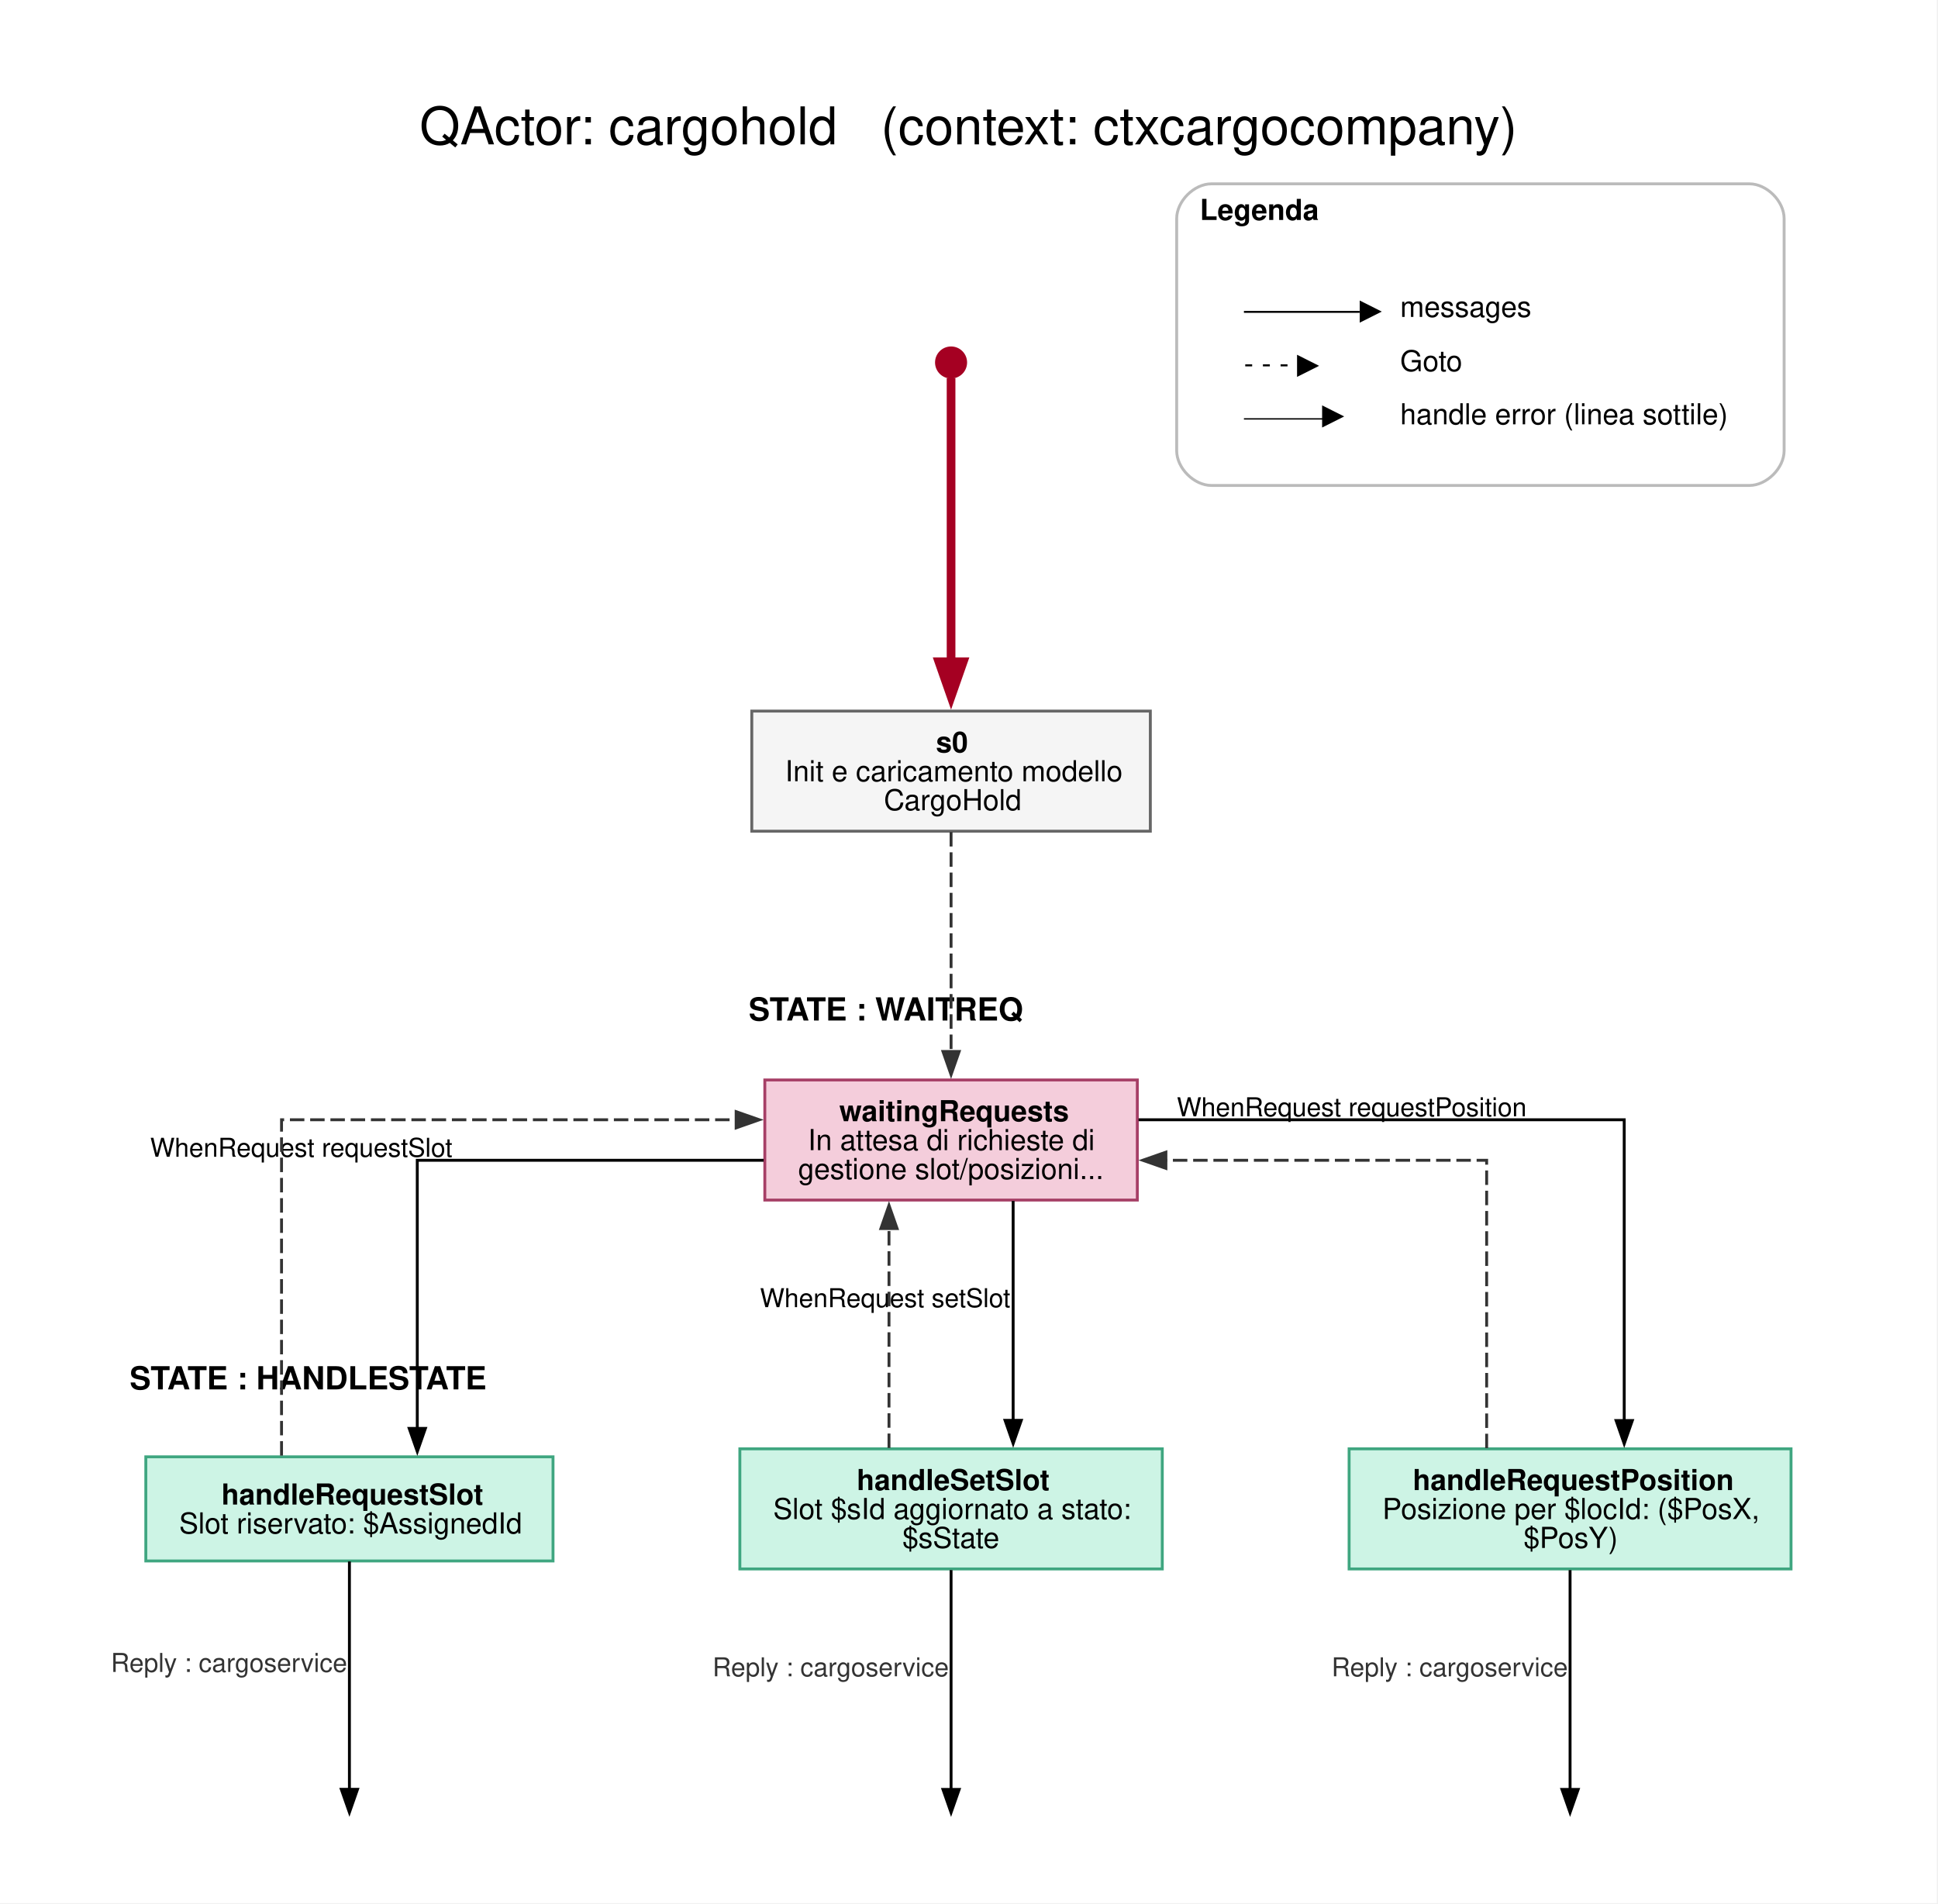
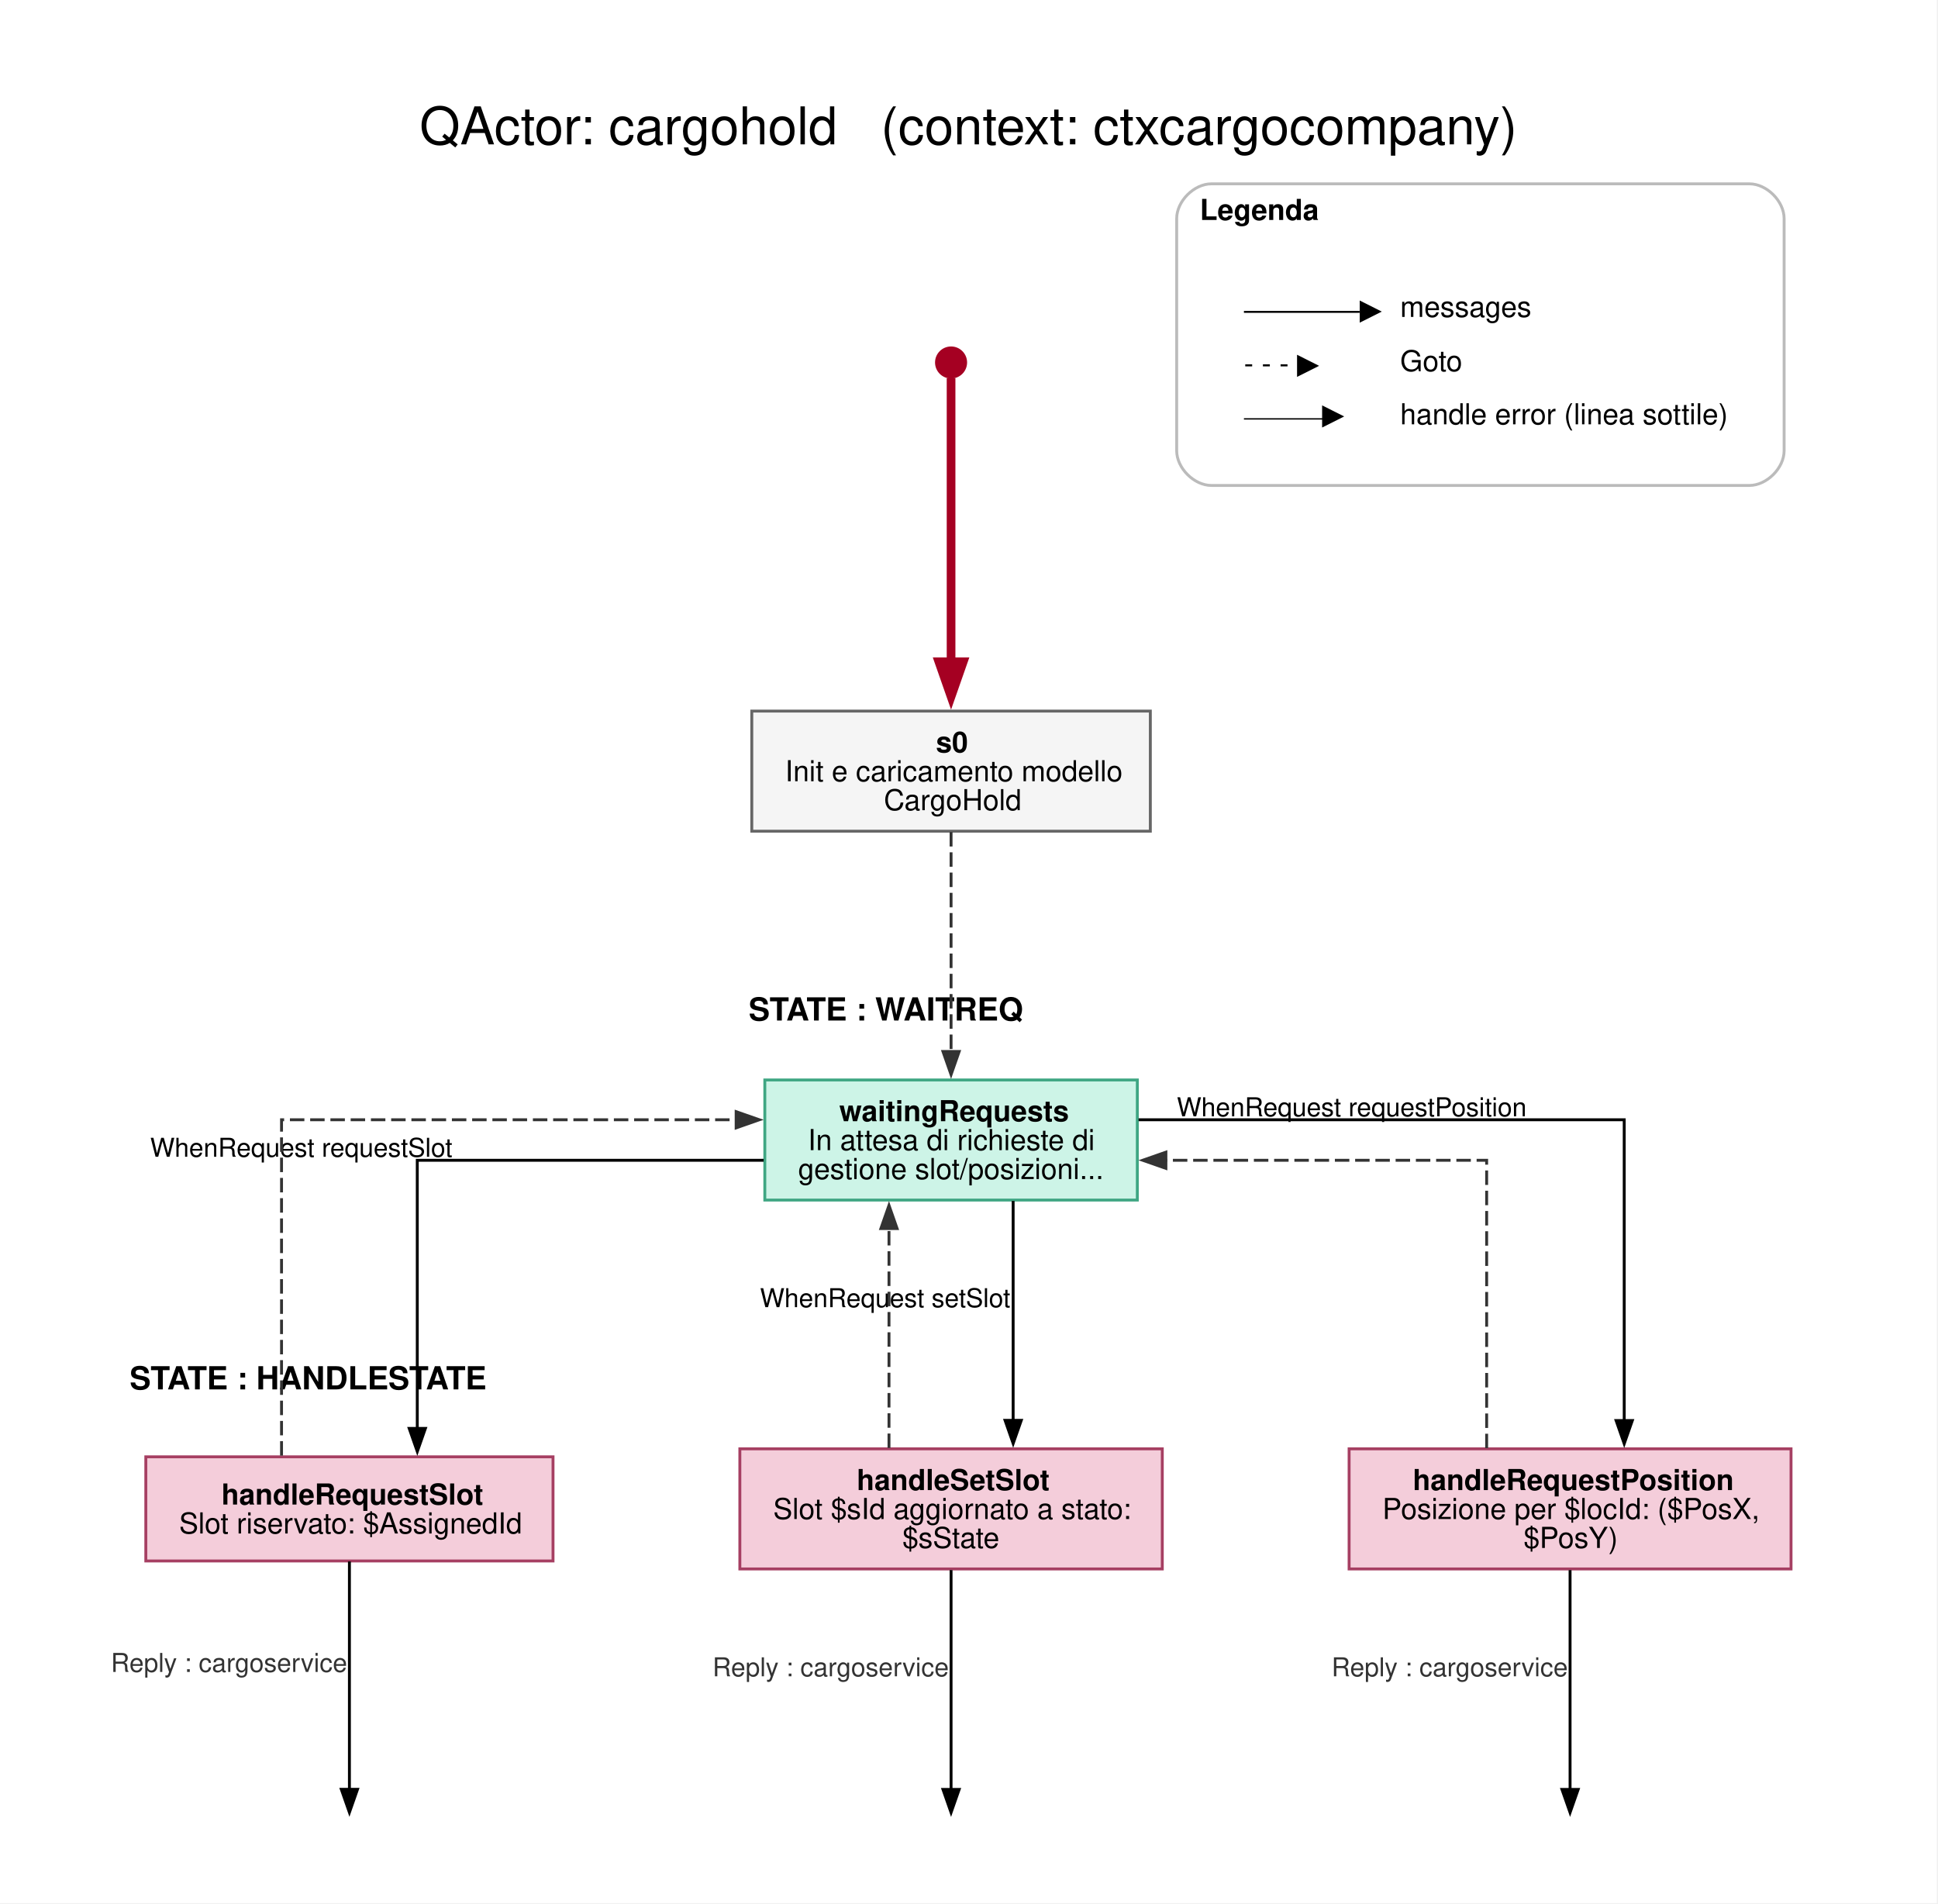
<svg xmlns="http://www.w3.org/2000/svg" width="670pt" height="658pt" viewBox="0.00 0.00 670.00 658.00">
  <g id="graph0" class="graph" transform="scale(1 1) rotate(0) translate(28.8 629.1)">
    <polygon fill="white" stroke="none" points="-28.8,28.8 -28.8,-629.1 640.8,-629.1 640.8,28.8 -28.8,28.8" />
    <text xml:space="preserve" text-anchor="middle" x="306" y="-579.2" font-family="Helvetica,sans-Serif" font-size="18.00">QActor: cargohold   (context: ctxcargocompany)</text>
    <g id="clust1" class="cluster">
      <path fill="none" stroke="none" stroke-dasharray="5,2" d="M234,-200.24C234,-200.24 366,-200.24 366,-200.24 372,-200.24 378,-206.24 378,-212.24 378,-212.24 378,-277.76 378,-277.76 378,-283.76 372,-289.76 366,-289.76 366,-289.76 234,-289.76 234,-289.76 228,-289.76 222,-283.76 222,-277.76 222,-277.76 222,-212.24 222,-212.24 222,-206.24 228,-200.24 234,-200.24" />
      <text xml:space="preserve" text-anchor="start" x="230" y="-276.31" font-family="Helvetica,sans-Serif" font-weight="bold" font-size="11.00">STATE : WAITREQ</text>
    </g>
    <g id="clust2" class="cluster">
      <path fill="none" stroke="none" stroke-dasharray="5,2" d="M20,-72.72C20,-72.72 592,-72.72 592,-72.72 598,-72.72 604,-78.72 604,-84.72 604,-84.72 604,-150.24 604,-150.24 604,-156.24 598,-162.24 592,-162.24 592,-162.24 20,-162.24 20,-162.24 14,-162.24 8,-156.24 8,-150.24 8,-150.24 8,-84.72 8,-84.72 8,-78.72 14,-72.72 20,-72.72" />
      <text xml:space="preserve" text-anchor="start" x="16" y="-148.79" font-family="Helvetica,sans-Serif" font-weight="bold" font-size="11.00">STATE : HANDLESTATE</text>
    </g>
    <g id="clust3" class="cluster">
      <path fill="none" stroke="#bbbbbb" d="M390,-461.28C390,-461.28 576,-461.28 576,-461.28 582,-461.28 588,-467.28 588,-473.28 588,-473.28 588,-553.55 588,-553.55 588,-559.55 582,-565.55 576,-565.55 576,-565.55 390,-565.55 390,-565.55 384,-565.55 378,-559.55 378,-553.55 378,-553.55 378,-473.28 378,-473.28 378,-467.28 384,-461.28 390,-461.28" />
      <text xml:space="preserve" text-anchor="start" x="386" y="-553.05" font-family="Helvetica,sans-Serif" font-weight="bold" font-size="10.00">Legenda</text>
    </g>
    <g id="node1" class="node">
      <polygon fill="#f5f5f5" stroke="#666666" points="368.89,-383.28 231.11,-383.28 231.11,-341.76 368.89,-341.76 368.89,-383.28" />
      <text xml:space="preserve" text-anchor="start" x="294.75" y="-369.02" font-family="Helvetica,sans-Serif" font-weight="bold" font-size="10.00">s0</text>
      <text xml:space="preserve" text-anchor="start" x="242.62" y="-359.02" font-family="Helvetica,sans-Serif" font-size="10.00">Init e caricamento modello</text>
      <text xml:space="preserve" text-anchor="start" x="276.75" y="-349.02" font-family="Helvetica,sans-Serif" font-size="10.00">CargoHold</text>
    </g>
    <g id="node2" class="node">
-       <polygon fill="#f4cddb" stroke="#a63f66" points="364.39,-255.76 235.61,-255.76 235.61,-214.24 364.39,-214.24 364.39,-255.76" />
+       <polygon fill="#cdf4e7" stroke="#3fa683" points="364.39,-255.76 235.61,-255.76 235.61,-214.24 364.39,-214.24 364.39,-255.76" />
      <text xml:space="preserve" text-anchor="start" x="261.38" y="-241.5" font-family="Helvetica,sans-Serif" font-weight="bold" font-size="10.00">waitingRequests</text>
      <text xml:space="preserve" text-anchor="start" x="250.5" y="-231.5" font-family="Helvetica,sans-Serif" font-size="10.00">In attesa di richieste di</text>
      <text xml:space="preserve" text-anchor="start" x="247.12" y="-221.5" font-family="Helvetica,sans-Serif" font-size="10.00">gestione slot/posizioni...</text>
    </g>
    <g id="edge2" class="edge">
      <path fill="none" stroke="#333333" stroke-dasharray="5,2" d="M300,-341.46C300,-341.46 300,-265.6 300,-265.6" />
      <polygon fill="#333333" stroke="#333333" points="302.8,-265.6 300,-257.6 297.2,-265.6 302.8,-265.6" />
    </g>
    <g id="node3" class="node">
-       <polygon fill="#cdf4e5" stroke="#3fa680" points="162.39,-125.48 21.61,-125.48 21.61,-89.48 162.39,-89.48 162.39,-125.48" />
+       <polygon fill="#f4cdda" stroke="#a63f62" points="162.39,-125.48 21.61,-125.48 21.61,-89.48 162.39,-89.48 162.39,-125.48" />
      <text xml:space="preserve" text-anchor="start" x="47.75" y="-108.98" font-family="Helvetica,sans-Serif" font-weight="bold" font-size="10.00">handleRequestSlot</text>
      <text xml:space="preserve" text-anchor="start" x="33.12" y="-98.98" font-family="Helvetica,sans-Serif" font-size="10.00">Slot riservato: $AssignedId</text>
    </g>
    <g id="edge3" class="edge">
      <path fill="none" stroke="#000000" d="M235.2,-228C182.03,-228 115.46,-228 115.46,-228 115.46,-228 115.46,-135.3 115.46,-135.3" />
      <polygon fill="#000000" stroke="#000000" points="118.27,-135.3 115.47,-127.3 112.67,-135.3 118.27,-135.3" />
      <text xml:space="preserve" text-anchor="middle" x="75.36" y="-229.2" font-family="Helvetica,sans-Serif" font-size="9.00">WhenRequest requestSlot</text>
    </g>
    <g id="node4" class="node">
-       <polygon fill="#cdf4e5" stroke="#3fa680" points="373.02,-128.24 226.98,-128.24 226.98,-86.72 373.02,-86.72 373.02,-128.24" />
+       <polygon fill="#f4cdda" stroke="#a63f62" points="373.02,-128.24 226.98,-128.24 226.98,-86.72 373.02,-86.72 373.02,-128.24" />
      <text xml:space="preserve" text-anchor="start" x="267.38" y="-113.98" font-family="Helvetica,sans-Serif" font-weight="bold" font-size="10.00">handleSetSlot</text>
      <text xml:space="preserve" text-anchor="start" x="238.5" y="-103.98" font-family="Helvetica,sans-Serif" font-size="10.00">Slot $sId aggiornato a stato:</text>
      <text xml:space="preserve" text-anchor="start" x="283.12" y="-93.98" font-family="Helvetica,sans-Serif" font-size="10.00">$sState</text>
    </g>
    <g id="edge4" class="edge">
      <path fill="none" stroke="#000000" d="M321.46,-213.94C321.46,-213.94 321.46,-138.08 321.46,-138.08" />
      <polygon fill="#000000" stroke="#000000" points="324.27,-138.08 321.47,-130.08 318.67,-138.08 324.27,-138.08" />
      <text xml:space="preserve" text-anchor="middle" x="277.21" y="-177.21" font-family="Helvetica,sans-Serif" font-size="9.00">WhenRequest setSlot</text>
    </g>
    <g id="node5" class="node">
-       <polygon fill="#cdf4e5" stroke="#3fa680" points="590.39,-128.24 437.61,-128.24 437.61,-86.72 590.39,-86.72 590.39,-128.24" />
+       <polygon fill="#f4cdda" stroke="#a63f62" points="590.39,-128.24 437.61,-128.24 437.61,-86.72 590.39,-86.72 590.39,-128.24" />
      <text xml:space="preserve" text-anchor="start" x="459.62" y="-113.98" font-family="Helvetica,sans-Serif" font-weight="bold" font-size="10.00">handleRequestPosition</text>
      <text xml:space="preserve" text-anchor="start" x="449.12" y="-103.98" font-family="Helvetica,sans-Serif" font-size="10.00">Posizione per $locId: ($PosX,</text>
      <text xml:space="preserve" text-anchor="start" x="497.88" y="-93.98" font-family="Helvetica,sans-Serif" font-size="10.00">$PosY)</text>
    </g>
    <g id="edge5" class="edge">
      <path fill="none" stroke="#000000" d="M364.82,-242C433.68,-242 532.72,-242 532.72,-242 532.72,-242 532.72,-138.01 532.72,-138.01" />
      <polygon fill="#000000" stroke="#000000" points="535.52,-138.01 532.72,-130.01 529.92,-138.01 535.52,-138.01" />
      <text xml:space="preserve" text-anchor="middle" x="438.51" y="-243.2" font-family="Helvetica,sans-Serif" font-size="9.00">WhenRequest requestPosition</text>
    </g>
    <g id="edge6" class="edge">
      <path fill="none" stroke="#333333" stroke-dasharray="5,2" d="M68.53,-125.9C68.53,-162.74 68.53,-242 68.53,-242 68.53,-242 225.7,-242 225.7,-242" />
      <polygon fill="#333333" stroke="#333333" points="225.7,-244.8 233.7,-242 225.7,-239.2 225.7,-244.8" />
    </g>
    <g id="edge9" class="edge">
      <path fill="none" stroke="#000000" d="M92,-89.31C92,-89.31 92,-10.54 92,-10.54" />
      <polygon fill="#000000" stroke="#000000" points="94.8,-10.54 92,-2.54 89.2,-10.54 94.8,-10.54" />
      <text xml:space="preserve" text-anchor="middle" x="50.38" y="-51.12" font-family="Helvetica,sans-Serif" font-size="9.00" fill="#333333">Reply : cargoservice</text>
    </g>
    <g id="edge7" class="edge">
      <path fill="none" stroke="#333333" stroke-dasharray="5,2" d="M278.54,-128.54C278.54,-128.54 278.54,-204.4 278.54,-204.4" />
      <polygon fill="#333333" stroke="#333333" points="275.74,-204.4 278.54,-212.4 281.34,-204.4 275.74,-204.4" />
    </g>
    <g id="edge10" class="edge">
      <path fill="none" stroke="#000000" d="M300,-86.32C300,-86.32 300,-10.5 300,-10.5" />
      <polygon fill="#000000" stroke="#000000" points="302.8,-10.5 300,-2.5 297.2,-10.5 302.8,-10.5" />
      <text xml:space="preserve" text-anchor="middle" x="258.38" y="-49.61" font-family="Helvetica,sans-Serif" font-size="9.00" fill="#333333">Reply : cargoservice</text>
    </g>
    <g id="edge8" class="edge">
      <path fill="none" stroke="#333333" stroke-dasharray="5,2" d="M485.16,-128.47C485.16,-163 485.16,-228 485.16,-228 485.16,-228 374.27,-228 374.27,-228" />
      <polygon fill="#333333" stroke="#333333" points="374.27,-225.2 366.27,-228 374.27,-230.8 374.27,-225.2" />
    </g>
    <g id="edge11" class="edge">
      <path fill="none" stroke="#000000" d="M514,-86.32C514,-86.32 514,-10.5 514,-10.5" />
      <polygon fill="#000000" stroke="#000000" points="516.8,-10.5 514,-2.5 511.2,-10.5 516.8,-10.5" />
      <text xml:space="preserve" text-anchor="middle" x="472.38" y="-49.61" font-family="Helvetica,sans-Serif" font-size="9.00" fill="#333333">Reply : cargoservice</text>
    </g>
    <g id="node6" class="node">
      <ellipse fill="#a50022" stroke="#a50022" cx="300" cy="-503.79" rx="5.04" ry="5.04" />
    </g>
    <g id="edge1" class="edge">
      <path fill="none" stroke="#a50022" stroke-width="3" d="M300,-498.42C300,-498.42 300,-400.32 300,-400.32" />
      <polygon fill="#a50022" stroke="#a50022" stroke-width="3" points="304.2,-400.32 300,-388.32 295.8,-400.32 304.2,-400.32" />
    </g>
    <g id="node10" class="node">
      <text xml:space="preserve" text-anchor="start" x="401.25" y="-518.79" font-family="Helvetica,sans-Serif" font-size="10.00">────▶</text>
      <text xml:space="preserve" text-anchor="start" x="455.25" y="-519.54" font-family="Helvetica,sans-Serif" font-size="10.00">messages</text>
      <text xml:space="preserve" text-anchor="start" x="401.25" y="-500.04" font-family="Helvetica,sans-Serif" font-size="10.00">- - - ▶</text>
      <text xml:space="preserve" text-anchor="start" x="455.25" y="-500.79" font-family="Helvetica,sans-Serif" font-size="10.00">Goto</text>
      <text xml:space="preserve" text-anchor="start" x="401.25" y="-482.54" font-family="Helvetica,sans-Serif" font-size="7.00">────</text>
      <text xml:space="preserve" text-anchor="start" x="428.25" y="-482.54" font-family="Helvetica,sans-Serif" font-size="10.00">▶</text>
      <text xml:space="preserve" text-anchor="start" x="455.25" y="-482.41" font-family="Helvetica,sans-Serif" font-size="10.00">handle error (linea sottile)</text>
    </g>
  </g>
</svg>
